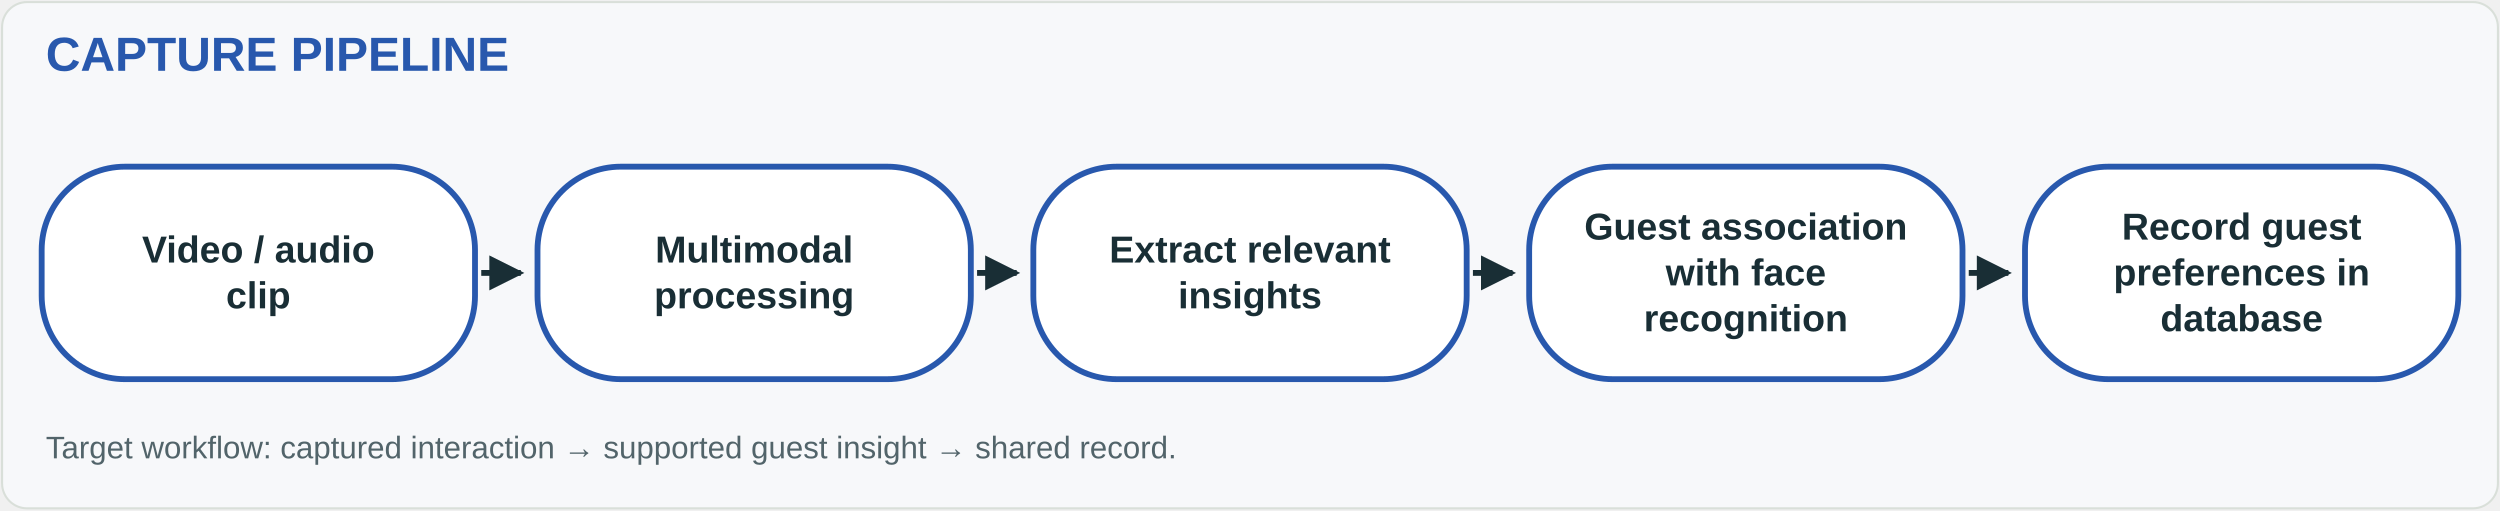
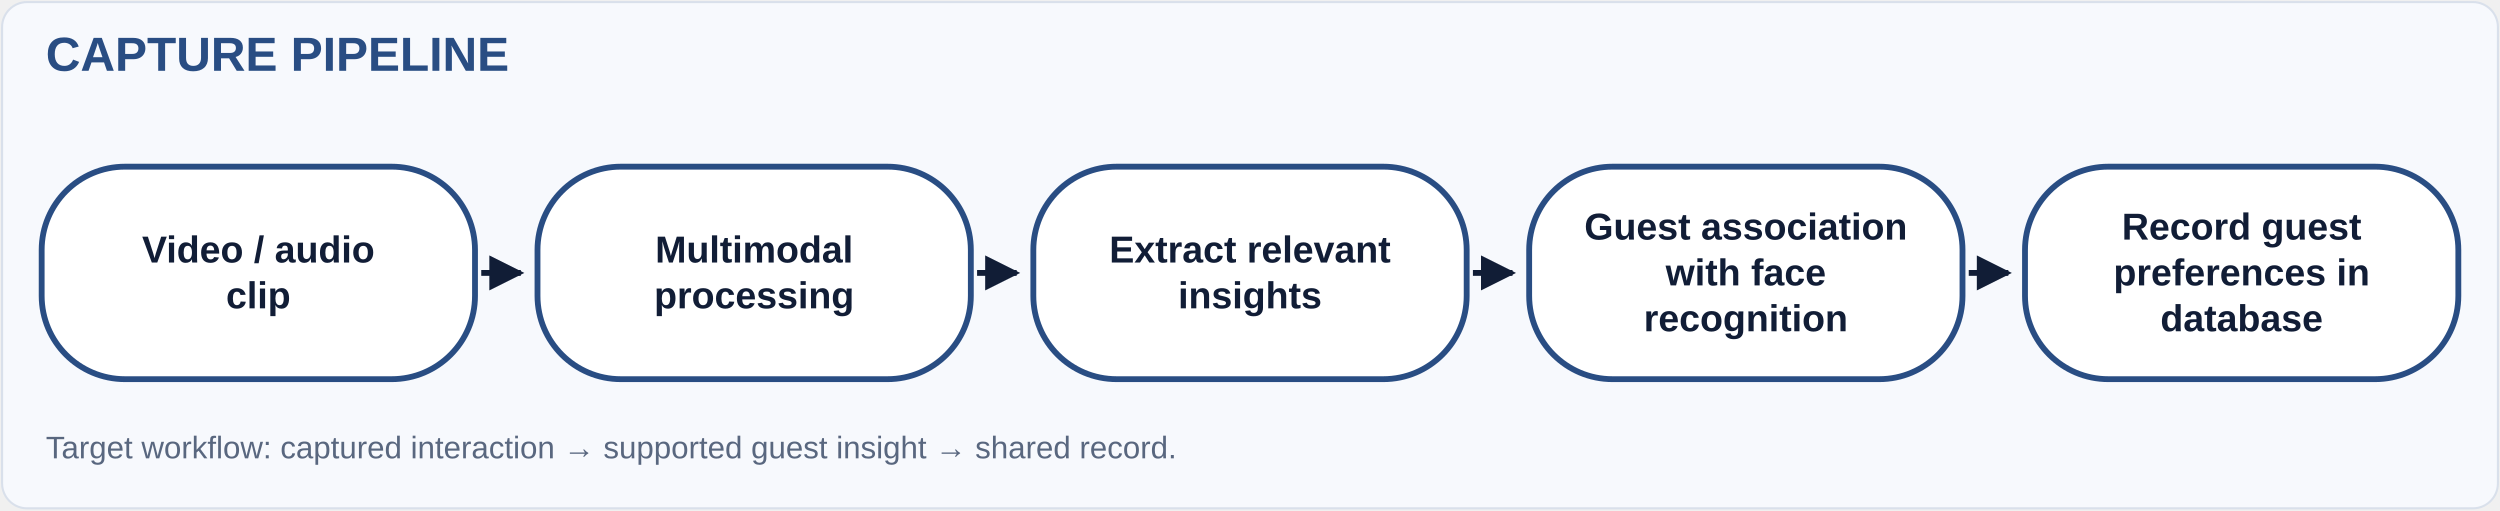
<svg xmlns="http://www.w3.org/2000/svg" width="1200" height="245" viewBox="0 0 1200 245" role="img" aria-labelledby="title description">
  <defs>
    <marker id="arrow" viewBox="0 0 10 10" refX="9" refY="5" markerWidth="6" markerHeight="6" orient="auto">
-       <path d="M0 0 10 5 0 10Z" fill="#192e35" />
+       <path d="M0 0 10 5 0 10Z" fill="#111d36" />
    </marker>
  </defs>
-   <rect x="1" y="1" width="1198" height="243" rx="12" fill="#f7f8fa" stroke="#d9dfd9" />
-   <text x="22" y="34" font-family="Segoe UI,Arial,sans-serif" font-size="23" fill="#2858ad" font-weight="700" text-anchor="start">CAPTURE PIPELINE</text>
-   <rect x="20" y="80" width="208" height="102" rx="40" fill="white" stroke="#2858ad" stroke-width="2.8" />
-   <text x="124.0" y="126.0" font-family="Segoe UI,Arial,sans-serif" font-size="18" fill="#192e35" font-weight="650" text-anchor="middle">Video / audio</text>
-   <text x="124.0" y="148.0" font-family="Segoe UI,Arial,sans-serif" font-size="18" fill="#192e35" font-weight="650" text-anchor="middle">clip</text>
-   <path d="M231 131L250 131" fill="none" stroke="#192e35" stroke-width="2.8" marker-end="url(#arrow)" />
-   <rect x="258" y="80" width="208" height="102" rx="40" fill="white" stroke="#2858ad" stroke-width="2.8" />
-   <text x="362.0" y="126.0" font-family="Segoe UI,Arial,sans-serif" font-size="18" fill="#192e35" font-weight="650" text-anchor="middle">Multimodal</text>
-   <text x="362.0" y="148.0" font-family="Segoe UI,Arial,sans-serif" font-size="18" fill="#192e35" font-weight="650" text-anchor="middle">processing</text>
-   <path d="M469 131L488 131" fill="none" stroke="#192e35" stroke-width="2.8" marker-end="url(#arrow)" />
-   <rect x="496" y="80" width="208" height="102" rx="40" fill="white" stroke="#2858ad" stroke-width="2.8" />
-   <text x="600.0" y="126.0" font-family="Segoe UI,Arial,sans-serif" font-size="18" fill="#192e35" font-weight="650" text-anchor="middle">Extract relevant</text>
-   <text x="600.0" y="148.0" font-family="Segoe UI,Arial,sans-serif" font-size="18" fill="#192e35" font-weight="650" text-anchor="middle">insights</text>
-   <path d="M707 131L726 131" fill="none" stroke="#192e35" stroke-width="2.8" marker-end="url(#arrow)" />
-   <rect x="734" y="80" width="208" height="102" rx="40" fill="white" stroke="#2858ad" stroke-width="2.8" />
-   <text x="838.0" y="115.0" font-family="Segoe UI,Arial,sans-serif" font-size="18" fill="#192e35" font-weight="650" text-anchor="middle">Guest association</text>
-   <text x="838.0" y="137.0" font-family="Segoe UI,Arial,sans-serif" font-size="18" fill="#192e35" font-weight="650" text-anchor="middle">with face</text>
-   <text x="838.0" y="159.0" font-family="Segoe UI,Arial,sans-serif" font-size="18" fill="#192e35" font-weight="650" text-anchor="middle">recognition</text>
-   <path d="M945 131L964 131" fill="none" stroke="#192e35" stroke-width="2.8" marker-end="url(#arrow)" />
-   <rect x="972" y="80" width="208" height="102" rx="40" fill="white" stroke="#2858ad" stroke-width="2.8" />
-   <text x="1076.0" y="115.0" font-family="Segoe UI,Arial,sans-serif" font-size="18" fill="#192e35" font-weight="650" text-anchor="middle">Record guest</text>
-   <text x="1076.0" y="137.0" font-family="Segoe UI,Arial,sans-serif" font-size="18" fill="#192e35" font-weight="650" text-anchor="middle">preferences in</text>
-   <text x="1076.0" y="159.0" font-family="Segoe UI,Arial,sans-serif" font-size="18" fill="#192e35" font-weight="650" text-anchor="middle">database</text>
-   <text x="22" y="220" font-family="Segoe UI,Arial,sans-serif" font-size="15" fill="#52646a" font-weight="400" text-anchor="start">Target workflow: captured interaction → supported guest insight → shared record.</text>
+   <rect x="1" y="1" width="1198" height="243" rx="12" fill="#f7f9fd" stroke="#d9e0eb" />
+   <text x="22" y="34" font-family="Segoe UI,Arial,sans-serif" font-size="23" fill="#294d83" font-weight="700" text-anchor="start">CAPTURE PIPELINE</text>
+   <rect x="20" y="80" width="208" height="102" rx="40" fill="white" stroke="#294d83" stroke-width="2.8" />
+   <text x="124.0" y="126.0" font-family="Segoe UI,Arial,sans-serif" font-size="18" fill="#111d36" font-weight="650" text-anchor="middle">Video / audio</text>
+   <text x="124.0" y="148.0" font-family="Segoe UI,Arial,sans-serif" font-size="18" fill="#111d36" font-weight="650" text-anchor="middle">clip</text>
+   <path d="M231 131L250 131" fill="none" stroke="#111d36" stroke-width="2.8" marker-end="url(#arrow)" />
+   <rect x="258" y="80" width="208" height="102" rx="40" fill="white" stroke="#294d83" stroke-width="2.8" />
+   <text x="362.0" y="126.0" font-family="Segoe UI,Arial,sans-serif" font-size="18" fill="#111d36" font-weight="650" text-anchor="middle">Multimodal</text>
+   <text x="362.0" y="148.0" font-family="Segoe UI,Arial,sans-serif" font-size="18" fill="#111d36" font-weight="650" text-anchor="middle">processing</text>
+   <path d="M469 131L488 131" fill="none" stroke="#111d36" stroke-width="2.8" marker-end="url(#arrow)" />
+   <rect x="496" y="80" width="208" height="102" rx="40" fill="white" stroke="#294d83" stroke-width="2.8" />
+   <text x="600.0" y="126.0" font-family="Segoe UI,Arial,sans-serif" font-size="18" fill="#111d36" font-weight="650" text-anchor="middle">Extract relevant</text>
+   <text x="600.0" y="148.0" font-family="Segoe UI,Arial,sans-serif" font-size="18" fill="#111d36" font-weight="650" text-anchor="middle">insights</text>
+   <path d="M707 131L726 131" fill="none" stroke="#111d36" stroke-width="2.8" marker-end="url(#arrow)" />
+   <rect x="734" y="80" width="208" height="102" rx="40" fill="white" stroke="#294d83" stroke-width="2.8" />
+   <text x="838.0" y="115.0" font-family="Segoe UI,Arial,sans-serif" font-size="18" fill="#111d36" font-weight="650" text-anchor="middle">Guest association</text>
+   <text x="838.0" y="137.0" font-family="Segoe UI,Arial,sans-serif" font-size="18" fill="#111d36" font-weight="650" text-anchor="middle">with face</text>
+   <text x="838.0" y="159.0" font-family="Segoe UI,Arial,sans-serif" font-size="18" fill="#111d36" font-weight="650" text-anchor="middle">recognition</text>
+   <path d="M945 131L964 131" fill="none" stroke="#111d36" stroke-width="2.8" marker-end="url(#arrow)" />
+   <rect x="972" y="80" width="208" height="102" rx="40" fill="white" stroke="#294d83" stroke-width="2.8" />
+   <text x="1076.0" y="115.0" font-family="Segoe UI,Arial,sans-serif" font-size="18" fill="#111d36" font-weight="650" text-anchor="middle">Record guest</text>
+   <text x="1076.0" y="137.0" font-family="Segoe UI,Arial,sans-serif" font-size="18" fill="#111d36" font-weight="650" text-anchor="middle">preferences in</text>
+   <text x="1076.0" y="159.0" font-family="Segoe UI,Arial,sans-serif" font-size="18" fill="#111d36" font-weight="650" text-anchor="middle">database</text>
+   <text x="22" y="220" font-family="Segoe UI,Arial,sans-serif" font-size="15" fill="#59677f" font-weight="400" text-anchor="start">Target workflow: captured interaction → supported guest insight → shared record.</text>
</svg>
